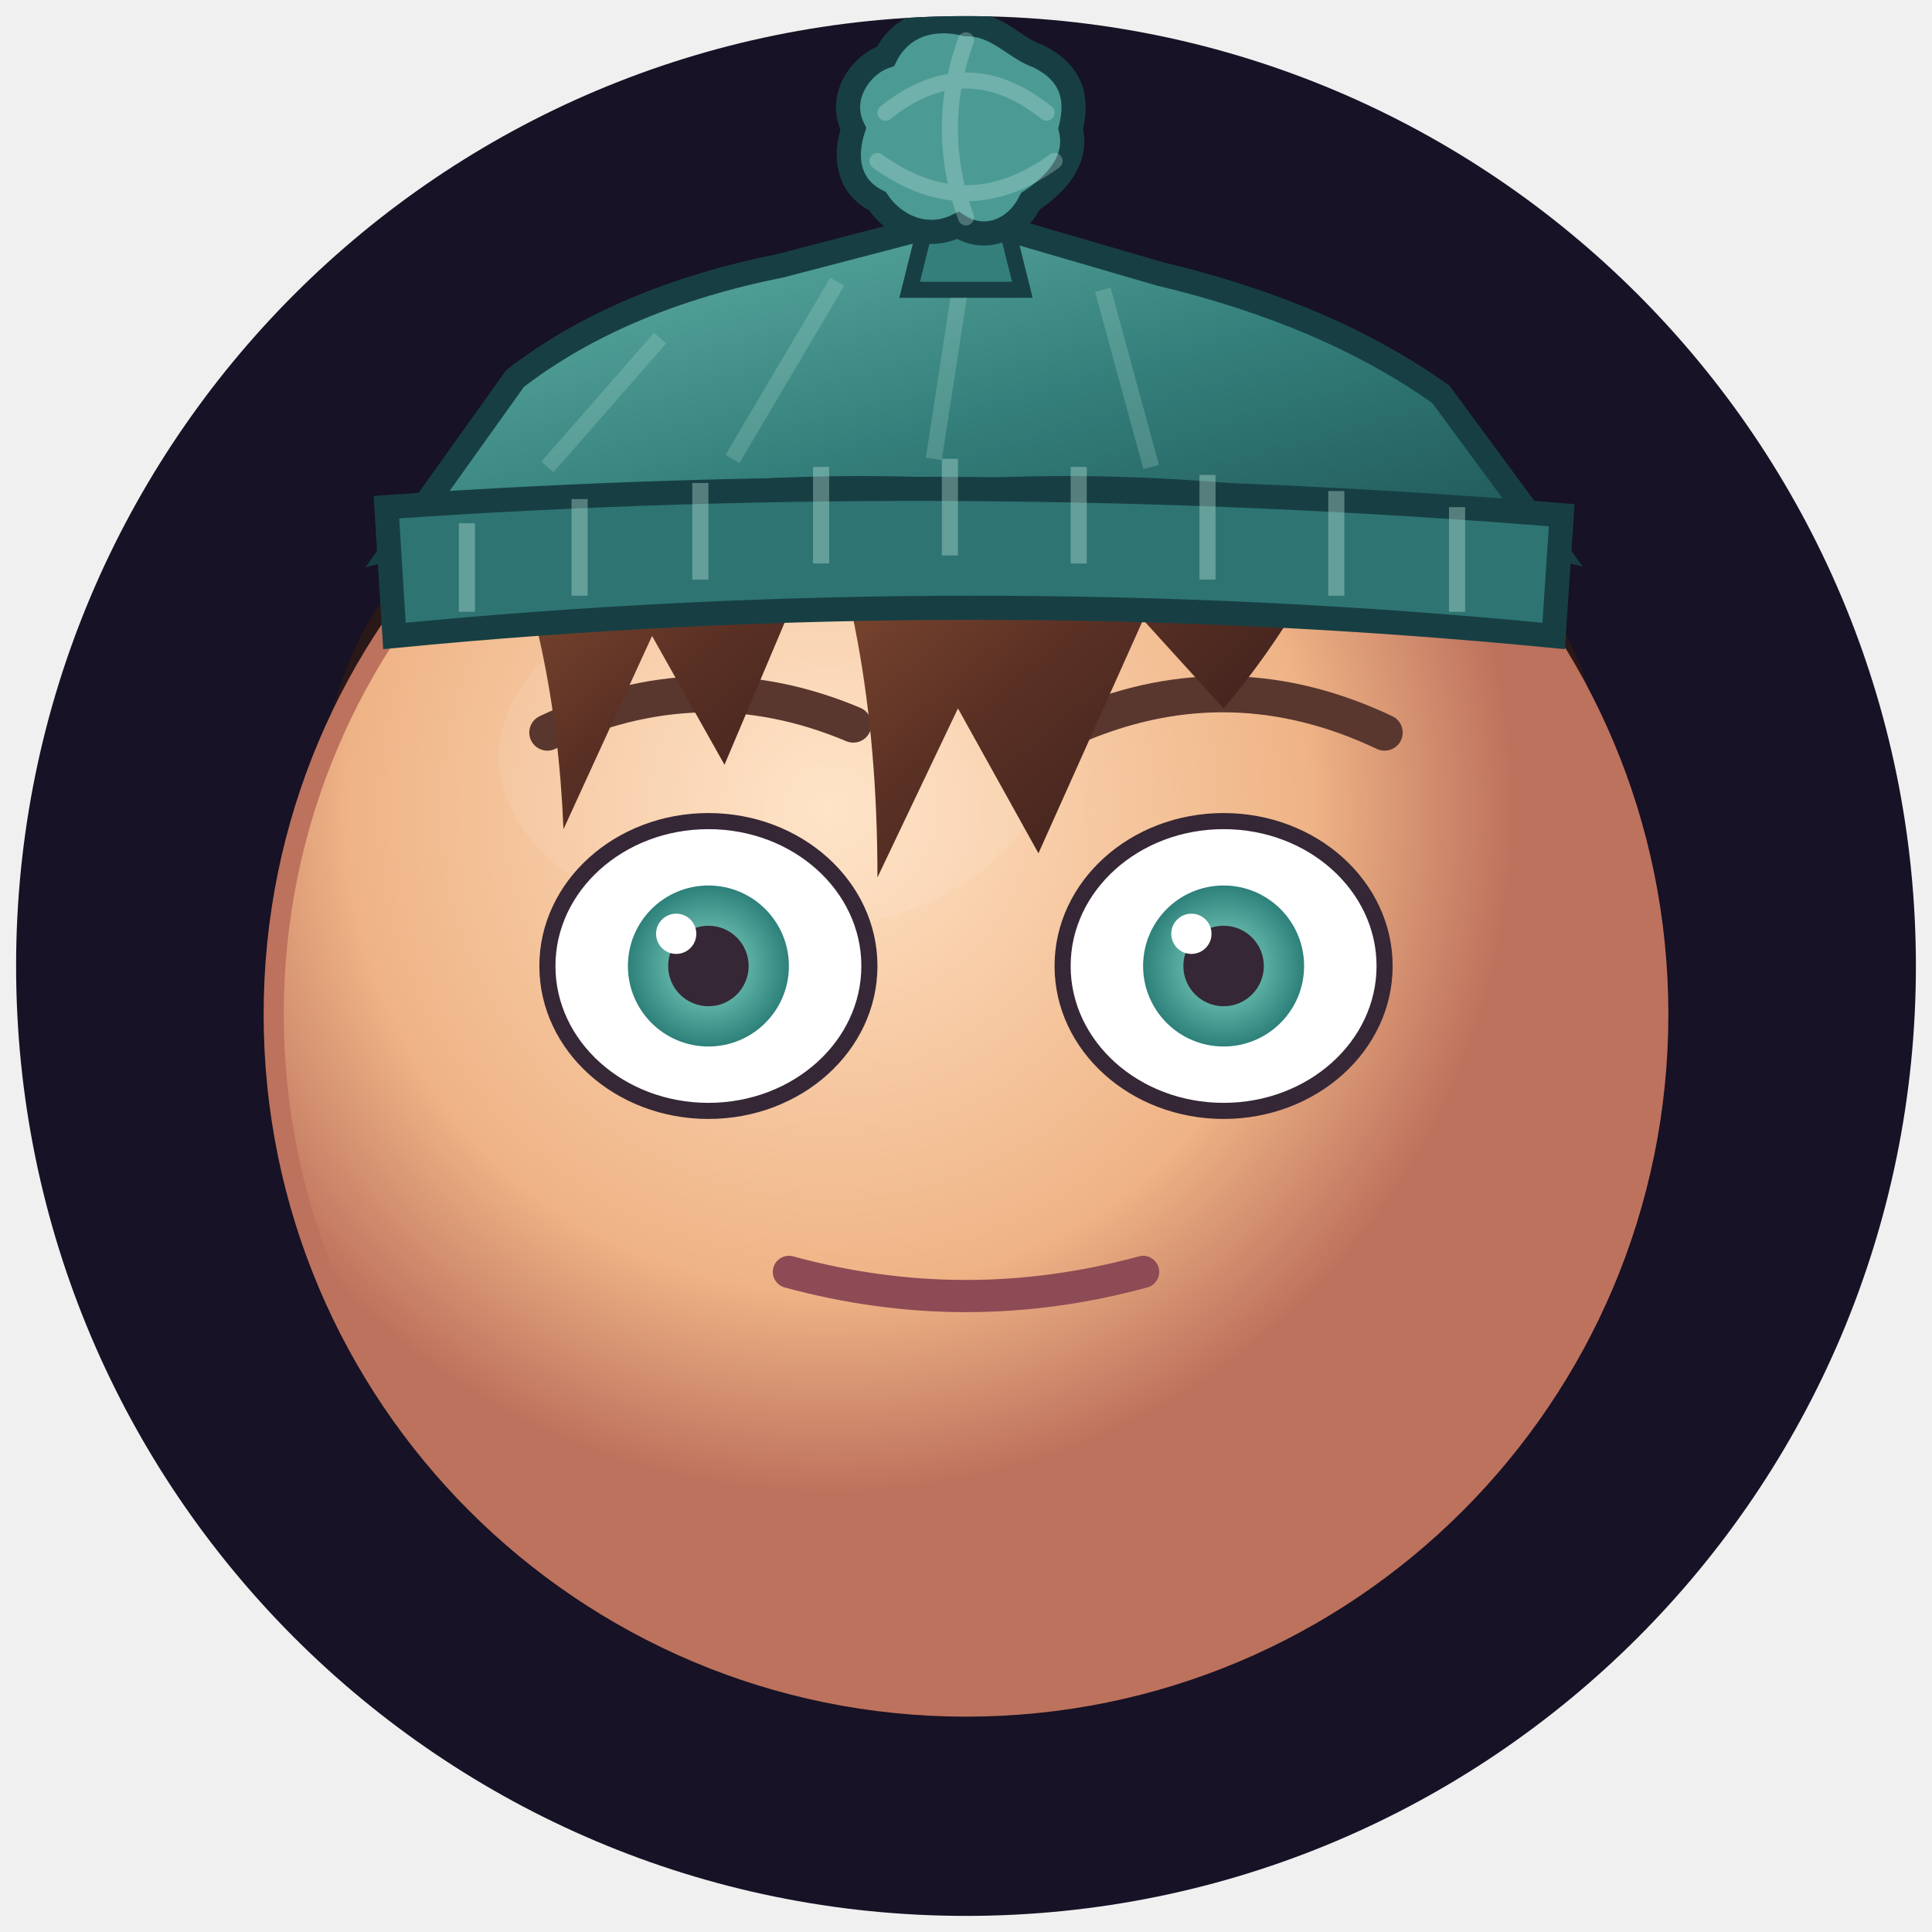
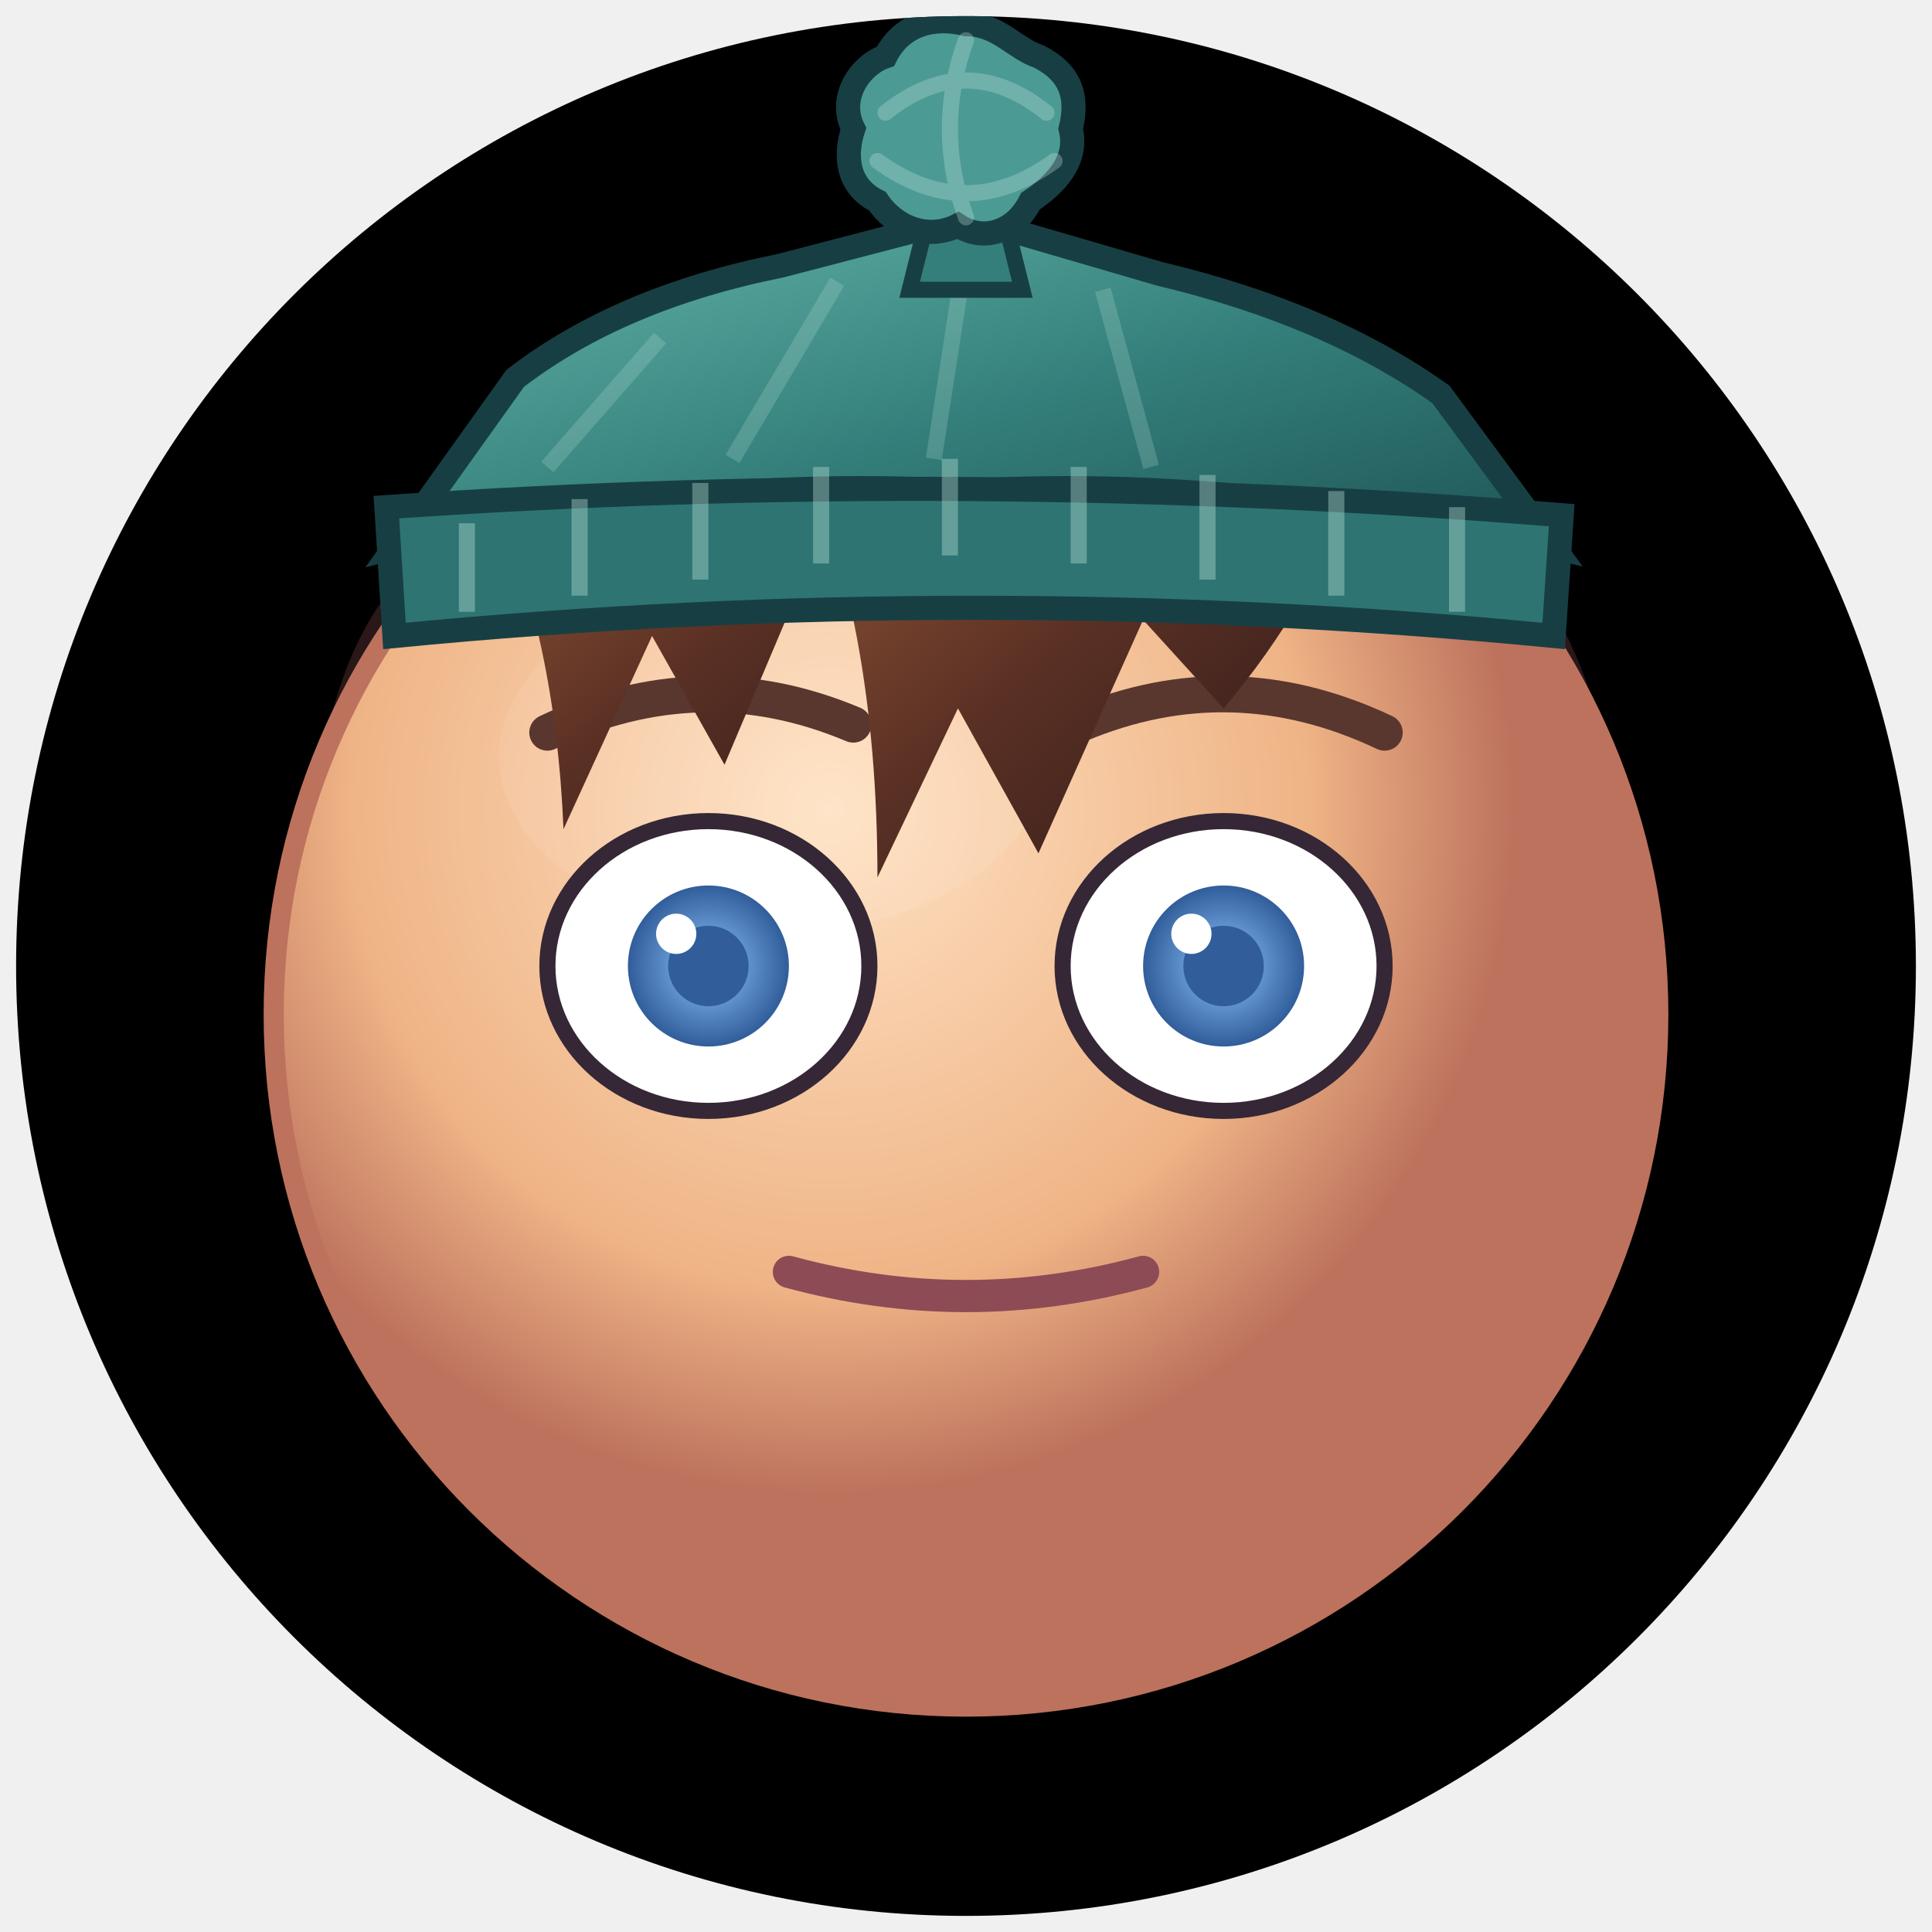
<svg xmlns="http://www.w3.org/2000/svg" viewBox="0 0 240 240" width="240" height="240">
  <defs>
    <clipPath id="round">
      <circle cx="120" cy="120" r="118" />
    </clipPath>
    <radialGradient id="face" cx="40%" cy="35%">
      <stop stop-color="#FFE2C4" />
      <stop offset=".7" stop-color="#EFB486" />
      <stop offset="1" stop-color="#BD725D" />
    </radialGradient>
    <linearGradient id="hair" x1="0" y1="0" x2="1" y2="1">
      <stop stop-color="#9A5B39" />
      <stop offset=".5" stop-color="#5A3024" />
      <stop offset="1" stop-color="#2A1718" />
    </linearGradient>
-     <radialGradient id="iris">
-       <stop stop-color="#8BDCCB" />
-       <stop offset="1" stop-color="#2D817A" />
+     <radialGradient id="iris" data-eye-palette="canonical-blue">
+       <stop stop-color="#8EC5FF" />
+       <stop offset="1" stop-color="#315E9A" />
    </radialGradient>
    <linearGradient id="beanie" x1="0" y1="0" x2="1" y2="1">
      <stop stop-color="#65B7AB" />
      <stop offset=".55" stop-color="#347F7B" />
      <stop offset="1" stop-color="#1E5556" />
    </linearGradient>
  </defs>
  <g clip-path="url(#round)">
-     <rect width="240" height="240" fill="#171225" />
+     <rect width="240" height="240" fill="#000000" />
    <g>
      <animateTransform attributeName="transform" type="translate" values="0,0;0,1;0,0;0,-.5;0,0" dur="4.9s" repeatCount="indefinite" />
      <path d="M40 125 Q38 82 54 70 Q84 61 120 68 Q157 61 186 70 Q202 84 200 128 L184 178 Q176 77 120 70 Q65 74 54 178Z" fill="url(#hair)" stroke="#2A1718" stroke-width="3" />
      <circle cx="120" cy="126" r="86" fill="url(#face)" stroke="#BD725D" stroke-width="2.5" />
      <ellipse cx="96" cy="94" rx="34" ry="22" fill="#fff" opacity=".08" />
      <g>
        <ellipse cx="88" cy="120" rx="20" ry="18" fill="#fff" stroke="#352735" stroke-width="2" />
        <ellipse cx="152" cy="120" rx="20" ry="18" fill="#fff" stroke="#352735" stroke-width="2" />
-         <circle cx="88" cy="120" r="10" fill="url(#iris)" />
-         <circle cx="88" cy="120" r="5" fill="#352735" />
-         <circle cx="84" cy="116" r="2.5" fill="#fff" />
-         <circle cx="152" cy="120" r="10" fill="url(#iris)" />
-         <circle cx="152" cy="120" r="5" fill="#352735" />
-         <circle cx="148" cy="116" r="2.5" fill="#fff" />
+         <circle cx="88" cy="120" r="10" fill="url(#iris)" data-eye-role="iris" />
+         <circle cx="88" cy="120" r="5" fill="#315E9A" data-eye-role="pupil" />
+         <circle cx="84" cy="116" r="2.5" fill="#fff" data-eye-role="highlight" />
+         <circle cx="152" cy="120" r="10" fill="url(#iris)" data-eye-role="iris" />
+         <circle cx="152" cy="120" r="5" fill="#315E9A" data-eye-role="pupil" />
+         <circle cx="148" cy="116" r="2.5" fill="#fff" data-eye-role="highlight" />
      </g>
      <path d="M68 91 Q87 82 106 90M134 90 Q153 82 172 91" fill="none" stroke="#59372F" stroke-width="4.5" stroke-linecap="round" />
      <path d="M98 158 Q120 164 142 158" fill="none" stroke="#8D4B55" stroke-width="4" stroke-linecap="round" />
      <g>
        <animateTransform attributeName="transform" type="rotate" values="-1 87 63;1.5 87 63;-.6 87 63;-1 87 63" dur="5.9s" repeatCount="indefinite" />
        <path d="M61 61 Q89 44 124 55 Q119 68 109 80 L101 69 L90 95 L81 79 L70 103 Q69 79 61 61Z" fill="url(#hair)" />
        <path d="M78 64 Q94 55 108 59" fill="none" stroke="#B9784D" stroke-width="3" opacity=".35" />
      </g>
      <g>
        <animateTransform attributeName="transform" type="rotate" values="0 121 57;2 121 57;-.8 121 57;0 121 57" dur="6.3s" begin="-.5s" repeatCount="indefinite" />
        <path d="M99 55 Q134 40 169 59 Q163 75 152 88 L142 77 L129 106 L119 88 L109 109 Q109 77 99 55Z" fill="url(#hair)" />
        <path d="M123 58 Q143 53 156 62" fill="none" stroke="#D89A68" stroke-width="3" opacity=".3" />
      </g>
      <g>
        <animateTransform attributeName="transform" type="translate" values="0,0;0,-1;0,0;0,.5;0,0" dur="5.6s" repeatCount="indefinite" />
        <path d="M49 68 L64 47 Q77 37 97 33 L120 27 L144 34 Q165 39 179 49 L193 68 Q154 59 120 61 Q84 59 49 68Z" fill="url(#beanie)" stroke="#173F43" stroke-width="3" />
        <g stroke="#BDE4DB" stroke-width="2" opacity=".22">
          <path d="M68 58 L82 42" />
          <path d="M91 57 L104 35" />
          <path d="M116 57 L120 31" />
          <path d="M143 58 L137 36" />
        </g>
        <path d="M48 63 Q120 58 194 64 L193 79 Q121 72 49 79Z" fill="#2E7473" stroke="#173F43" stroke-width="3" />
        <g stroke="#BDE4DB" stroke-width="2" opacity=".38">
          <path d="M58 65 L58 76M72 62 L72 74M87 60 L87 72M102 58 L102 70M118 57 L118 69M134 58 L134 70M150 59 L150 72M166 61 L166 74M181 63 L181 76" />
        </g>
      </g>
      <path d="M115 28 L113 36 H127 L125 28Z" fill="#347F7B" stroke="#173F43" stroke-width="2" />
      <g>
        <animateTransform attributeName="transform" type="translate" values="0,0;0,-1;0,0;0,1;0,0" dur="4.9s" repeatCount="indefinite" />
        <path d="M120 3 C124 3 126 6 129 7 C133 9 134 12 133 16 C134 20 131 23 128 25 C126 29 122 30 119 28 C115 30 111 28 109 25 C105 23 105 19 106 16 C104 12 107 8 110 7 C112 3 116 2 120 3Z" fill="#4C9A94" stroke="#173F43" stroke-width="3" />
        <path d="M110 14 Q120 6 130 14M109 20 Q120 28 131 20M120 5 Q116 16 120 27" fill="none" stroke="#BDE4DB" stroke-width="2" opacity=".32" stroke-linecap="round" />
      </g>
      <g id="blink-eyelids" data-blink="double">
        <ellipse cx="88" cy="120" rx="21" ry="0" fill="#EFB486">
          <animate attributeName="ry" values="0;0;18;18;0;0;18;18;0;0" keyTimes="0;.85;.87;.885;.905;.925;.942;.955;.975;1" dur="6.6s" repeatCount="indefinite" />
        </ellipse>
        <path d="M72.9 120 Q88 122 103.1 120" fill="none" stroke="#59372F" stroke-width="2.5" stroke-linecap="round" opacity="0">
          <animate attributeName="opacity" values="0;0;1;1;0;0;1;1;0;0" keyTimes="0;.85;.87;.885;.905;.925;.942;.955;.975;1" dur="6.6s" repeatCount="indefinite" />
        </path>
        <ellipse cx="152" cy="120" rx="21" ry="0" fill="#EFB486">
          <animate attributeName="ry" values="0;0;18;18;0;0;18;18;0;0" keyTimes="0;.85;.87;.885;.905;.925;.942;.955;.975;1" dur="6.6s" begin=".025s" repeatCount="indefinite" />
        </ellipse>
        <path d="M136.9 120 Q152 122 167.1 120" fill="none" stroke="#59372F" stroke-width="2.5" stroke-linecap="round" opacity="0">
          <animate attributeName="opacity" values="0;0;1;1;0;0;1;1;0;0" keyTimes="0;.85;.87;.885;.905;.925;.942;.955;.975;1" dur="6.6s" begin=".025s" repeatCount="indefinite" />
        </path>
      </g>
    </g>
  </g>
</svg>
